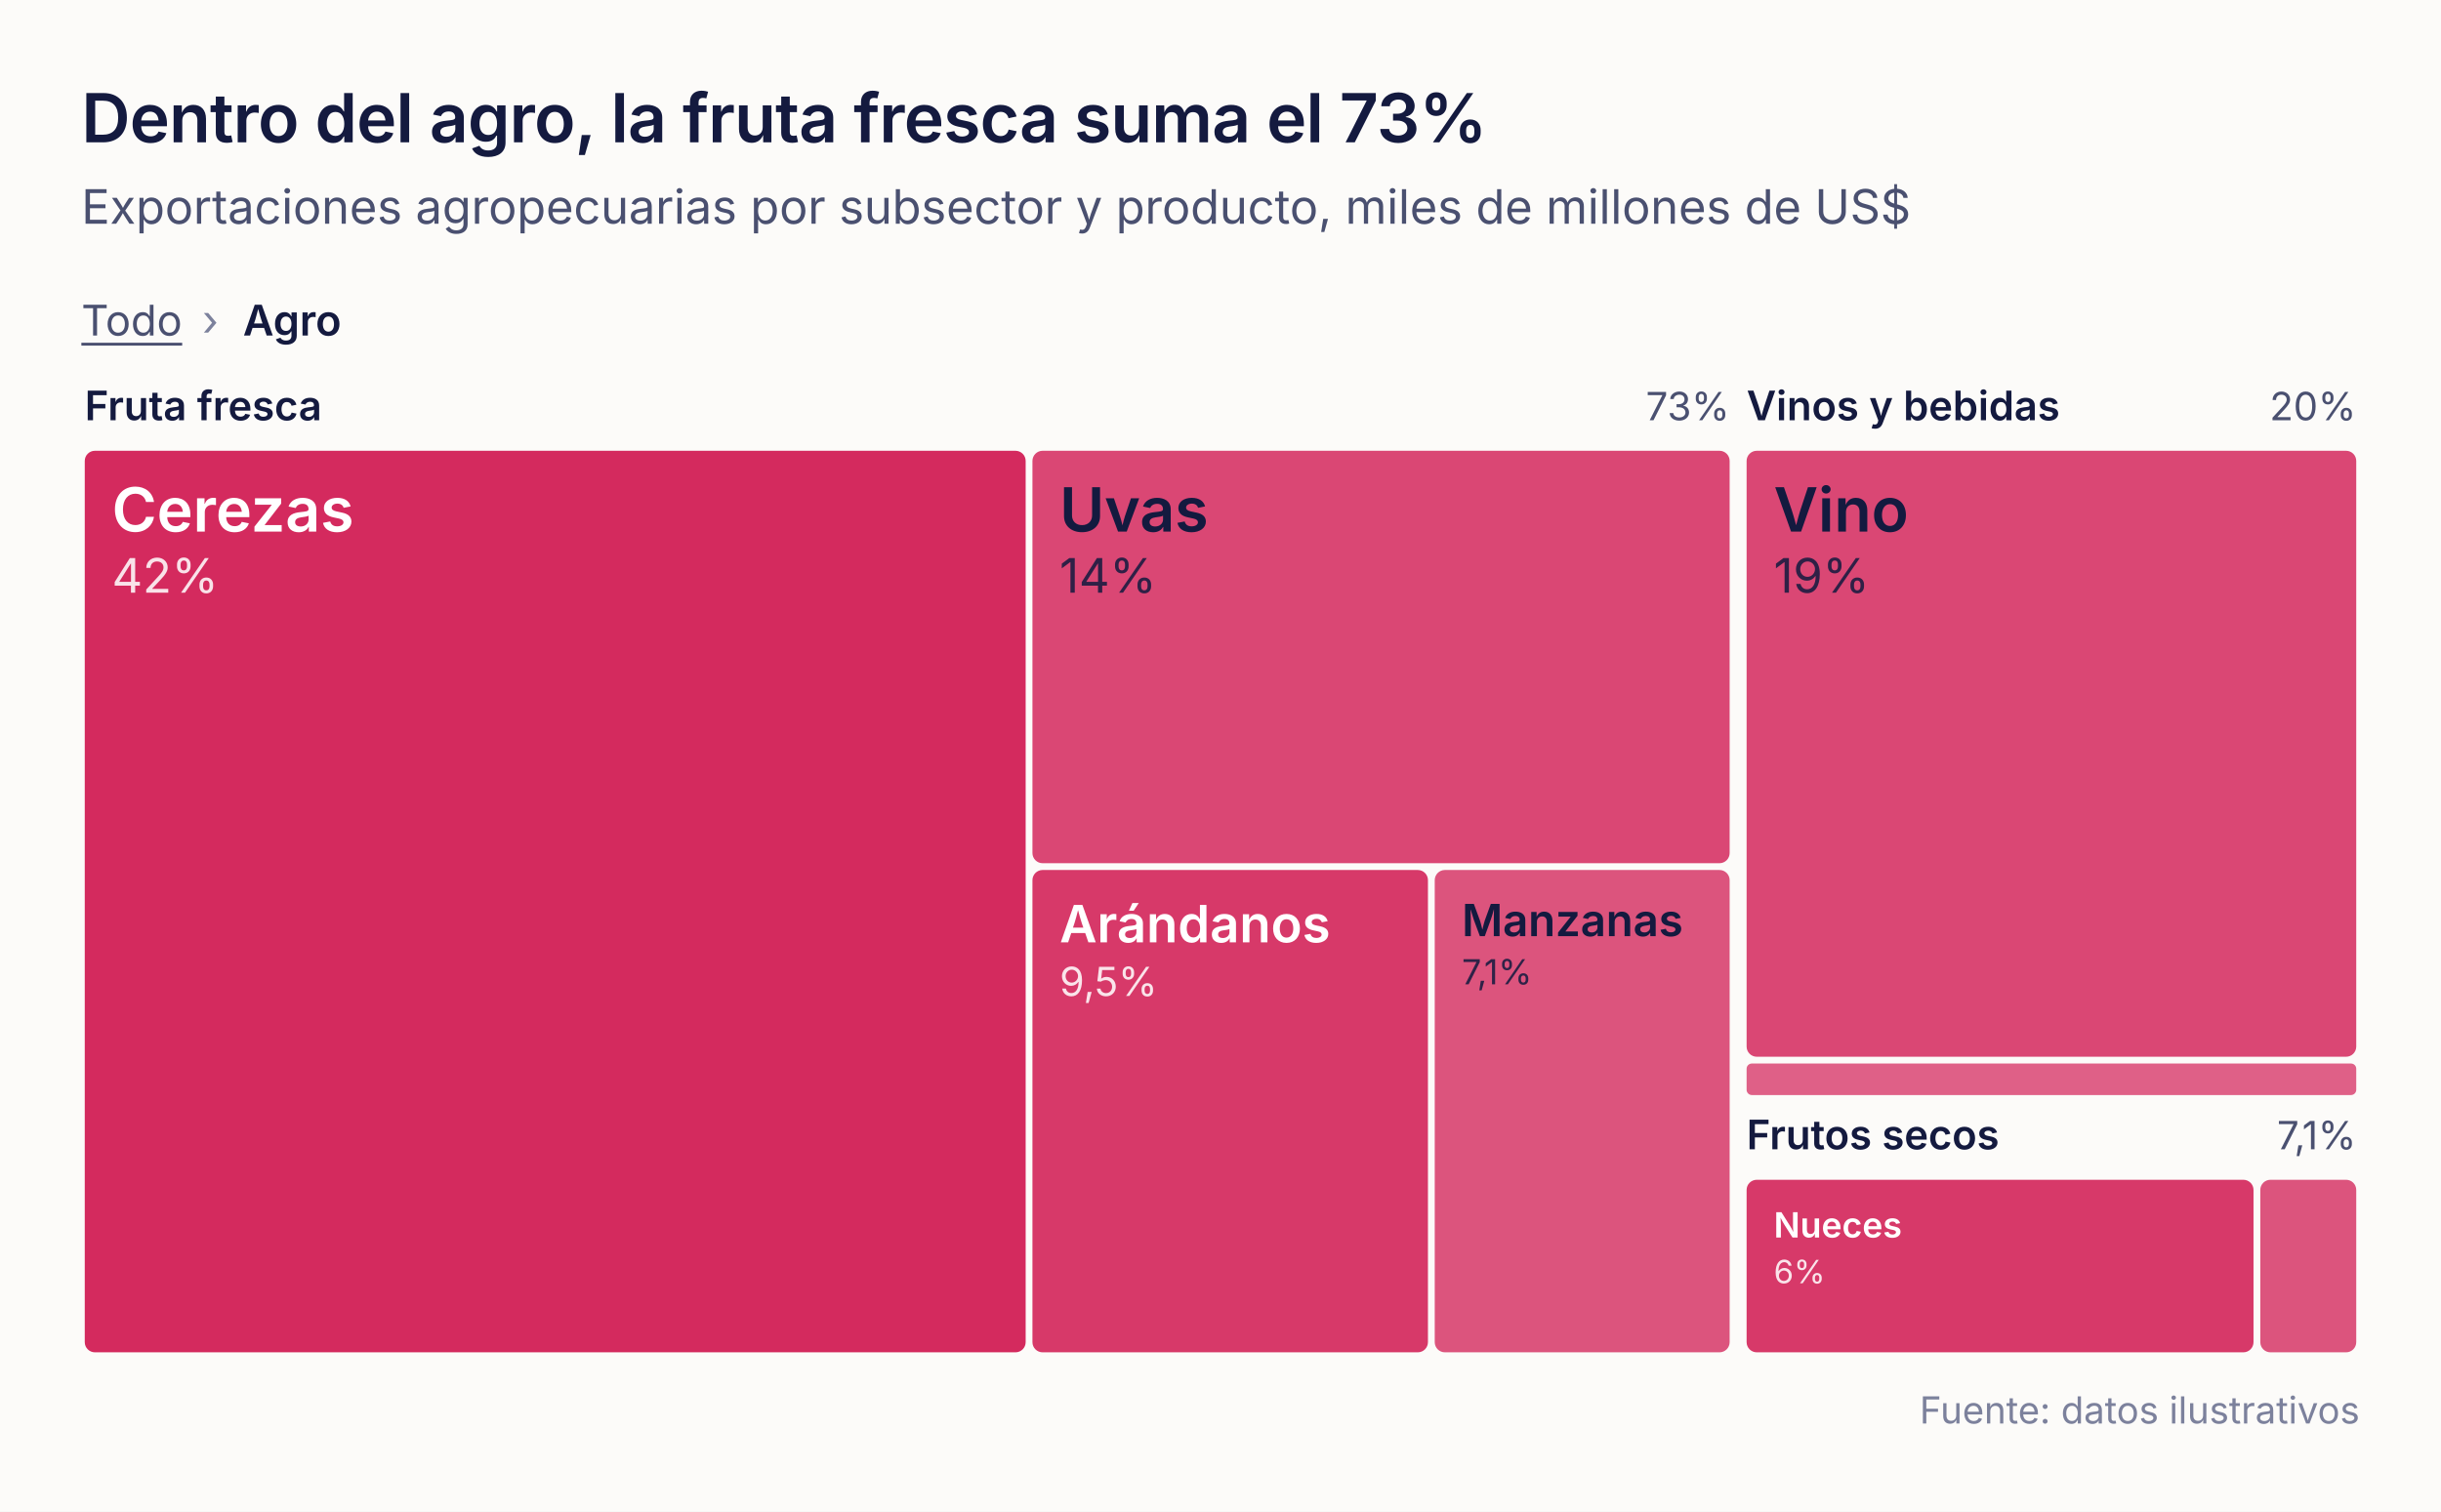
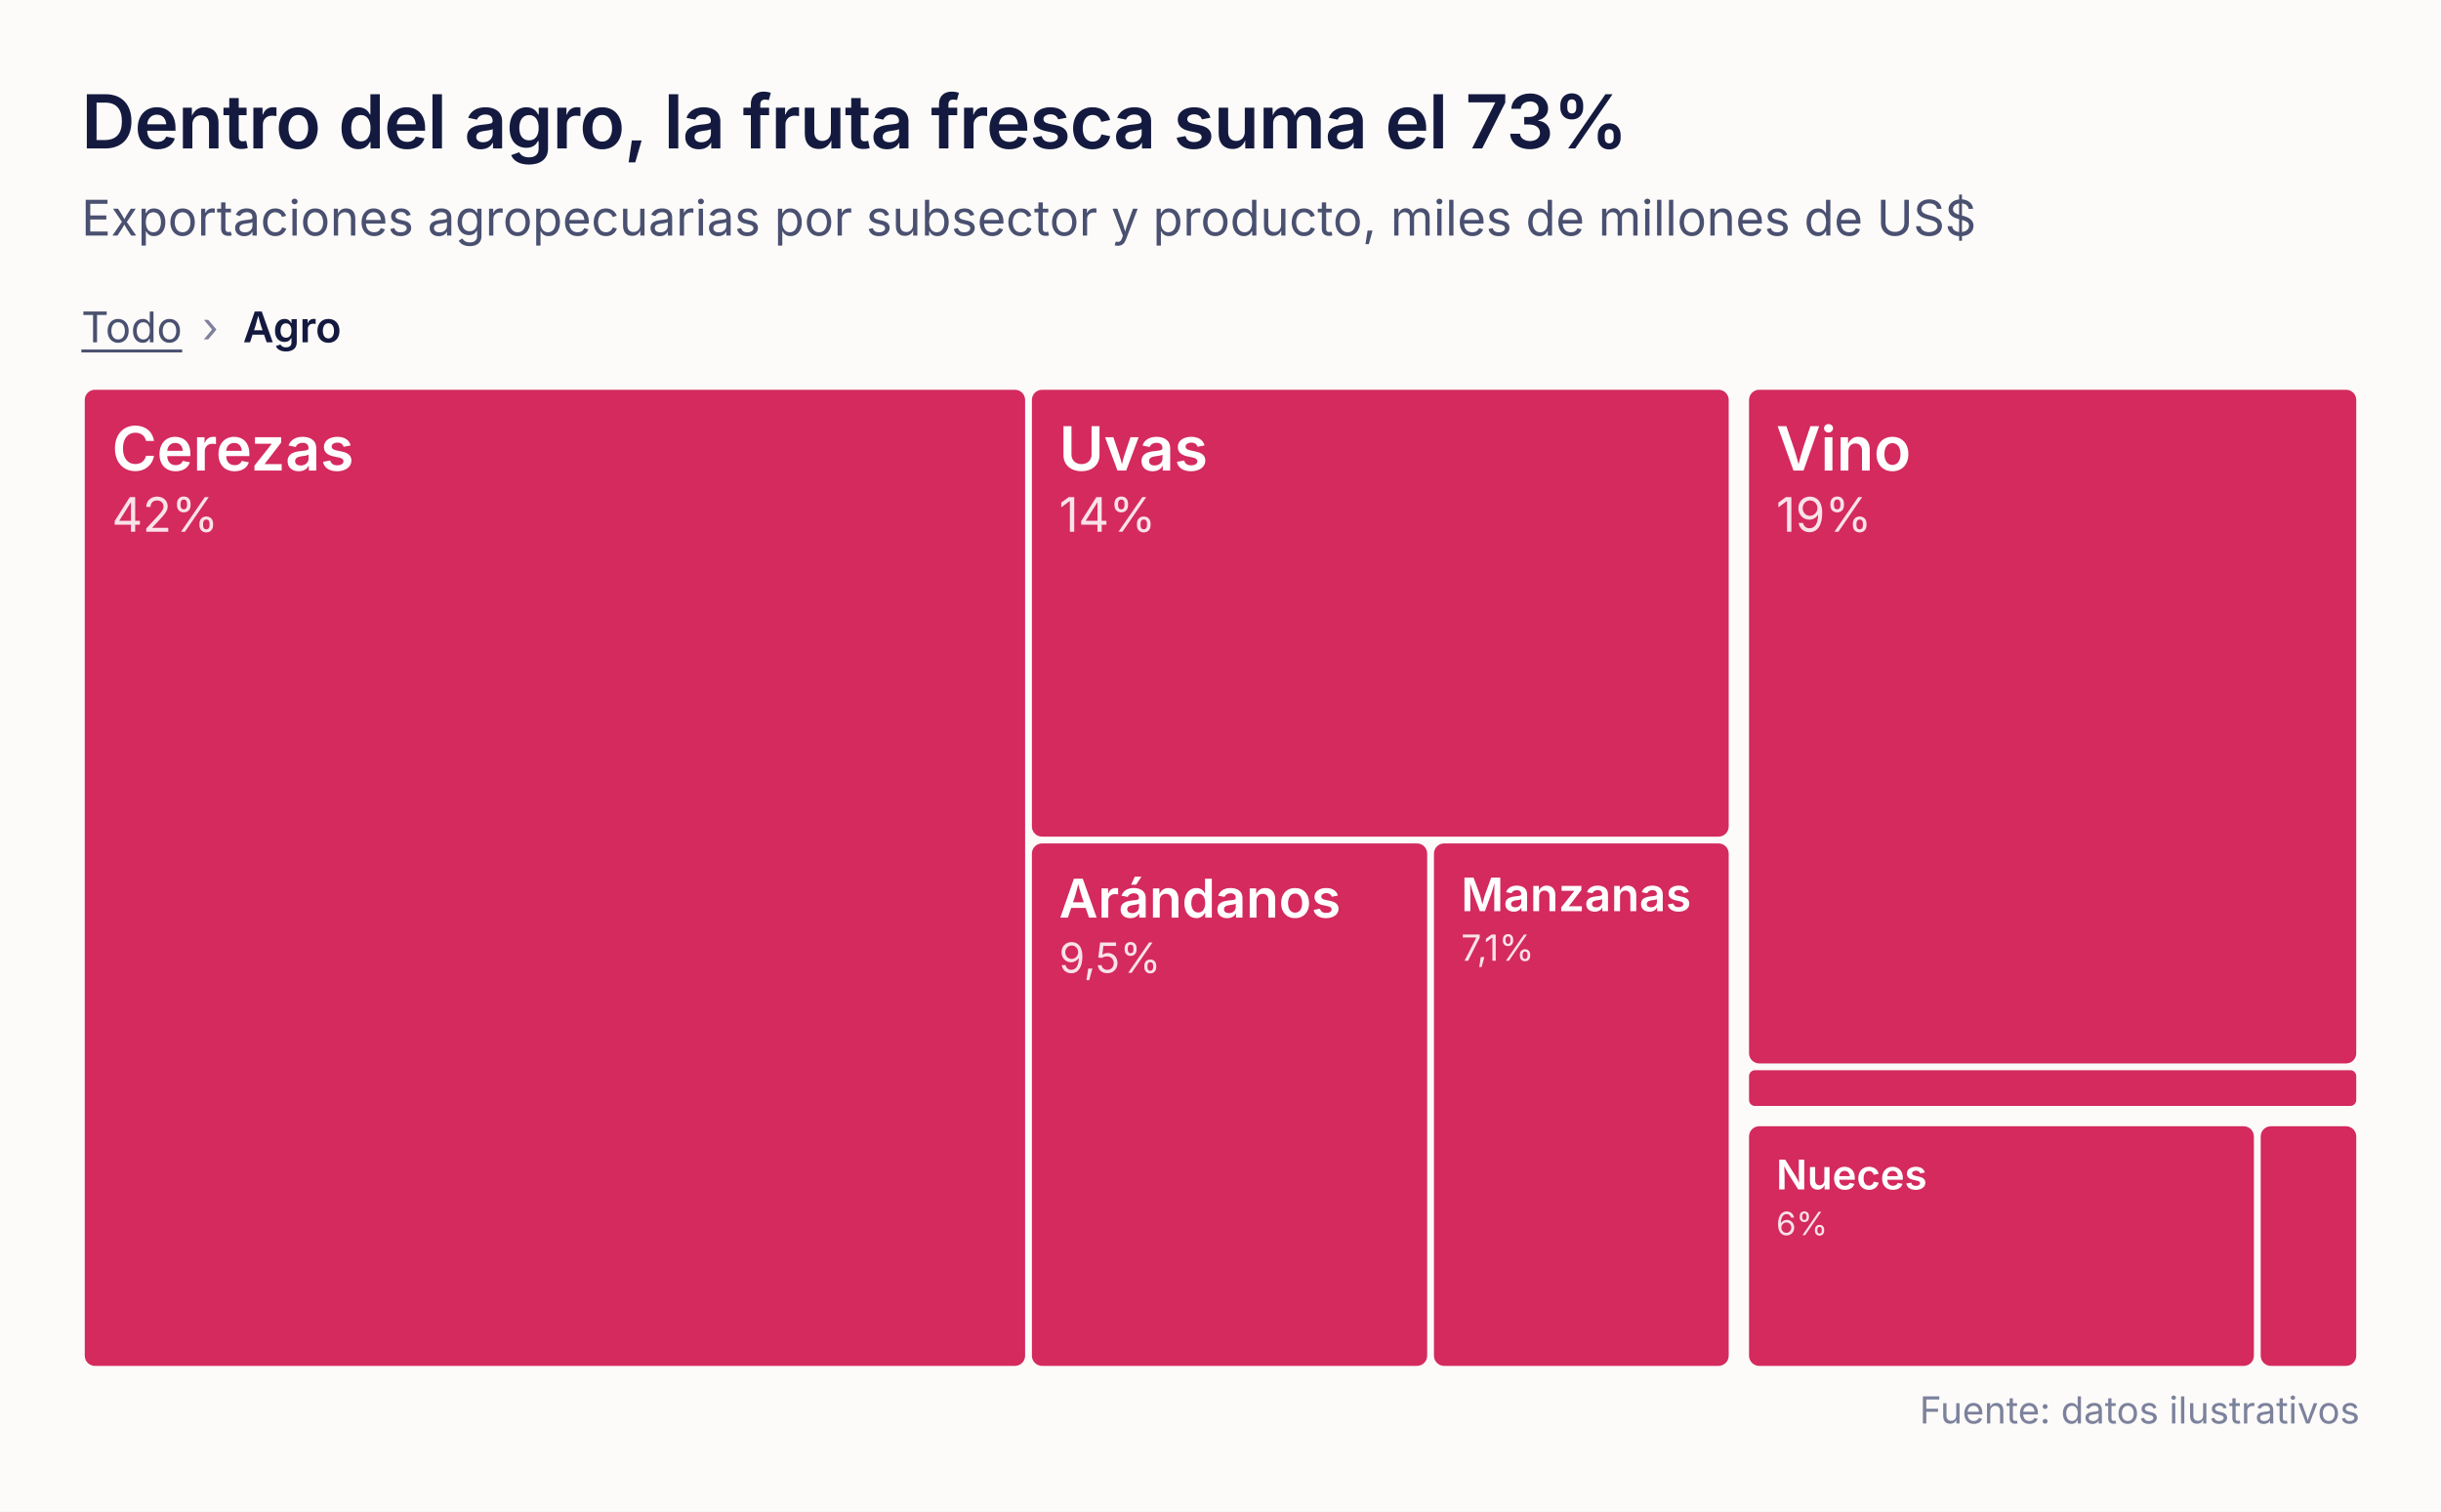
<svg xmlns="http://www.w3.org/2000/svg" viewBox="0 0 720 446" width="720" height="446" role="img" aria-labelledby="palzpgdy-t palzpgdy-d" font-family="'Mozilla Text', 'Inter', system-ui, -apple-system, 'Segoe UI', Roboto, sans-serif" class="pa-chart" data-pa-type="treemap" data-pa-mode="light" style="max-width:100%;height:auto;font-variant-numeric:lining-nums">
  <style>.pa-m{transition:opacity .15s ease}.pa-focus .pa-m{opacity:.28}.pa-focus .pa-m.pa-on{opacity:1}</style>
  <rect width="720" height="446" fill="#FCFBF9" />
  <g class="pa-header">
-     <text x="24" y="42" fill="#141A3F" font-size="20" font-weight="600" letter-spacing="-0.01em">Dentro del agro, la fruta fresca suma el 73%</text>
-     <text x="24" y="66" fill="#4A5070" font-size="14">Exportaciones agropecuarias por subsector y producto, miles de millones de US$</text>
+     <text x="24" y="43.8" fill="#141A3F" font-size="22" font-weight="600" letter-spacing="-0.01em">Dentro del agro, la fruta fresca suma el 73%</text>
+     <text x="24" y="69.5" fill="#4A5070" font-size="14.5">Exportaciones agropecuarias por subsector y producto, miles de millones de US$</text>
  </g>
  <g class="pa-body">
    <g class="pa-breadcrumb">
      <g class="pa-crumb" data-drill="[]" style="cursor:pointer">
-         <rect x="21" y="86" width="35.66" height="18" fill="transparent" />
-         <text x="24" y="99" fill="#4A5070" font-size="12.5" font-weight="400" text-decoration="underline" text-decoration-color="#C9CDE0">Todo</text>
+         <rect x="21" y="88" width="35.66" height="18" fill="transparent" />
+         <text x="24" y="101" fill="#4A5070" font-size="12.5" font-weight="400" text-decoration="underline" text-decoration-color="#C9CDE0">Todo</text>
      </g>
-       <text x="59.66" y="99" fill="#7C819C" font-size="12.5">›</text>
-       <text x="71.66" y="99" fill="#141A3F" font-size="12.5" font-weight="600">Agro</text>
+       <text x="59.66" y="101" fill="#7C819C" font-size="12.5">›</text>
+       <text x="71.66" y="101" fill="#141A3F" font-size="12.5" font-weight="600">Agro</text>
    </g>
    <g class="pa-group" data-tip="Agro › Fruta fresca 6,1 · 6,6% del total 73% de Agro" data-drill="[&quot;Agro&quot;,&quot;Fruta fresca&quot;]" style="cursor:pointer">
-       <rect x="24" y="112" width="487.18" height="20" fill="transparent" />
-       <text x="25" y="124" fill="#141A3F" font-size="12" font-weight="600">Fruta fresca</text>
-       <text x="510.18" y="124" fill="#4A5070" font-size="11.5" text-anchor="end">73%</text>
      <g class="pa-m" data-tip="Agro › Fruta fresca › Cerezas 3,5 · 3,8% del total 57% de Fruta fresca">
-         <rect x="25" y="133" width="277.53" height="266" rx="3" fill="#D42A5E" />
-         <text x="33" y="156.84" fill="#FFFFFF" font-size="18" font-weight="600">Cerezas</text>
-         <text x="33" y="174.88" fill="#FFFFFF" font-size="14.04" opacity="0.86">42%</text>
+         <rect x="25" y="115" width="277.37" height="288" rx="3" fill="#D42A5E" />
+         <text x="33" y="138.84" fill="#FFFFFF" font-size="18" font-weight="600">Cerezas</text>
+         <text x="33" y="156.88" fill="#FFFFFF" font-size="14.04" opacity="0.86">42%</text>
      </g>
      <g class="pa-m" data-tip="Agro › Fruta fresca › Uvas 1,2 · 1,3% del total 20% de Fruta fresca">
-         <rect x="304.53" y="133" width="205.65" height="121.69" rx="3" fill="#DA4774" />
-         <text x="312.53" y="156.84" fill="#141A3F" font-size="18" font-weight="600">Uvas</text>
-         <text x="312.53" y="174.88" fill="#141A3F" font-size="14.04" opacity="0.86">14%</text>
+         <rect x="304.37" y="115" width="205.53" height="131.85" rx="3" fill="#D42A5E" />
+         <text x="312.37" y="138.84" fill="#FFFFFF" font-size="18" font-weight="600">Uvas</text>
+         <text x="312.37" y="156.88" fill="#FFFFFF" font-size="14.04" opacity="0.86">14%</text>
      </g>
      <g class="pa-m" data-tip="Agro › Fruta fresca › Arándanos 0,8 · 0,9% del total 13% de Fruta fresca">
-         <rect x="304.53" y="256.69" width="116.66" height="142.31" rx="3" fill="#D73969" />
-         <text x="312.53" y="278.03" fill="#FFFFFF" font-size="15.16" font-weight="600">Arándanos</text>
-         <text x="312.53" y="293.86" fill="#FFFFFF" font-size="11.82" opacity="0.86">9,5%</text>
+         <rect x="304.37" y="248.85" width="116.59" height="154.15" rx="3" fill="#D42A5E" />
+         <text x="312.37" y="270.73" fill="#FFFFFF" font-size="15.77" font-weight="600">Arándanos</text>
+         <text x="312.37" y="287.03" fill="#FFFFFF" font-size="12.3" opacity="0.86">9,5%</text>
      </g>
      <g class="pa-m" data-tip="Agro › Fruta fresca › Manzanas 0,6 · 0,6% del total 9,8% de Fruta fresca">
-         <rect x="423.19" y="256.69" width="86.99" height="142.31" rx="3" fill="#DC547D" />
-         <text x="431.19" y="276.21" fill="#141A3F" font-size="13.09" font-weight="600">Manzanas</text>
-         <text x="431.19" y="290.42" fill="#141A3F" font-size="10.21" opacity="0.86">7,1%</text>
+         <rect x="422.96" y="248.85" width="86.94" height="154.15" rx="3" fill="#D42A5E" />
+         <text x="430.96" y="268.83" fill="#FFFFFF" font-size="13.62" font-weight="600">Manzanas</text>
+         <text x="430.96" y="283.46" fill="#FFFFFF" font-size="10.62" opacity="0.86">7,1%</text>
      </g>
    </g>
    <g class="pa-group" data-tip="Agro › Vinos y bebidas 1,7 · 1,8% del total 20% de Agro" data-drill="[&quot;Agro&quot;,&quot;Vinos y bebidas&quot;]" style="cursor:pointer">
-       <rect x="514.18" y="112" width="181.82" height="20" fill="transparent" />
-       <text x="515.18" y="124" fill="#141A3F" font-size="12" font-weight="600">Vinos y bebidas</text>
-       <text x="695" y="124" fill="#4A5070" font-size="11.5" text-anchor="end">20%</text>
      <g class="pa-m" data-tip="Agro › Vinos y bebidas › Vino 1,6 · 1,7% del total 94% de Vinos y bebidas">
-         <rect x="515.18" y="133" width="179.82" height="178.79" rx="3" fill="#DA4774" />
-         <text x="523.18" y="156.84" fill="#141A3F" font-size="18" font-weight="600">Vino</text>
-         <text x="523.18" y="174.88" fill="#141A3F" font-size="14.04" opacity="0.86">19%</text>
+         <rect x="515.9" y="115" width="179.1" height="198.76" rx="3" fill="#D42A5E" />
+         <text x="523.9" y="138.84" fill="#FFFFFF" font-size="18" font-weight="600">Vino</text>
+         <text x="523.9" y="156.88" fill="#FFFFFF" font-size="14.04" opacity="0.86">19%</text>
      </g>
      <g class="pa-m" data-tip="Agro › Vinos y bebidas › Pisco 0,1 · 0,1% del total 5,9% de Vinos y bebidas">
-         <rect x="515.18" y="313.79" width="179.82" height="9.3" rx="1.55" fill="#DF6087" />
+         <rect x="515.9" y="315.76" width="179.1" height="10.55" rx="1.76" fill="#D42A5E" />
      </g>
    </g>
    <g class="pa-group" data-tip="Agro › Frutos secos 0,6 · 0,6% del total 7,1% de Agro" data-drill="[&quot;Agro&quot;,&quot;Frutos secos&quot;]" style="cursor:pointer">
-       <rect x="514.18" y="327.09" width="181.82" height="20" fill="transparent" />
-       <text x="515.18" y="339.09" fill="#141A3F" font-size="12" font-weight="600">Frutos secos</text>
-       <text x="695" y="339.09" fill="#4A5070" font-size="11.5" text-anchor="end">7,1%</text>
      <g class="pa-m" data-tip="Agro › Frutos secos › Nueces 0,5 · 0,5% del total 83% de Frutos secos">
-         <rect x="515.18" y="348.09" width="149.52" height="50.91" rx="3" fill="#D73969" />
-         <text x="523.18" y="365.12" fill="#FFFFFF" font-size="10.26" font-weight="600">Nueces</text>
-         <text x="523.18" y="378.62" fill="#FFFFFF" font-size="9.5" opacity="0.86">6%</text>
+         <rect x="515.9" y="332.3" width="148.91" height="70.7" rx="3" fill="#D42A5E" />
+         <text x="523.9" y="350.93" fill="#FFFFFF" font-size="12.07" font-weight="600">Nueces</text>
+         <text x="523.9" y="364.43" fill="#FFFFFF" font-size="9.5" opacity="0.86">6%</text>
      </g>
      <g class="pa-m" data-tip="Agro › Frutos secos › Almendras 0,1 · 0,1% del total 17% de Frutos secos">
-         <rect x="666.7" y="348.09" width="28.3" height="50.91" rx="3" fill="#DC547D" />
+         <rect x="666.82" y="332.3" width="28.18" height="70.7" rx="3" fill="#D42A5E" />
      </g>
    </g>
  </g>
  <text x="696" y="420" fill="#7C819C" font-size="11" text-anchor="end">Fuente: datos ilustrativos</text>
</svg>
